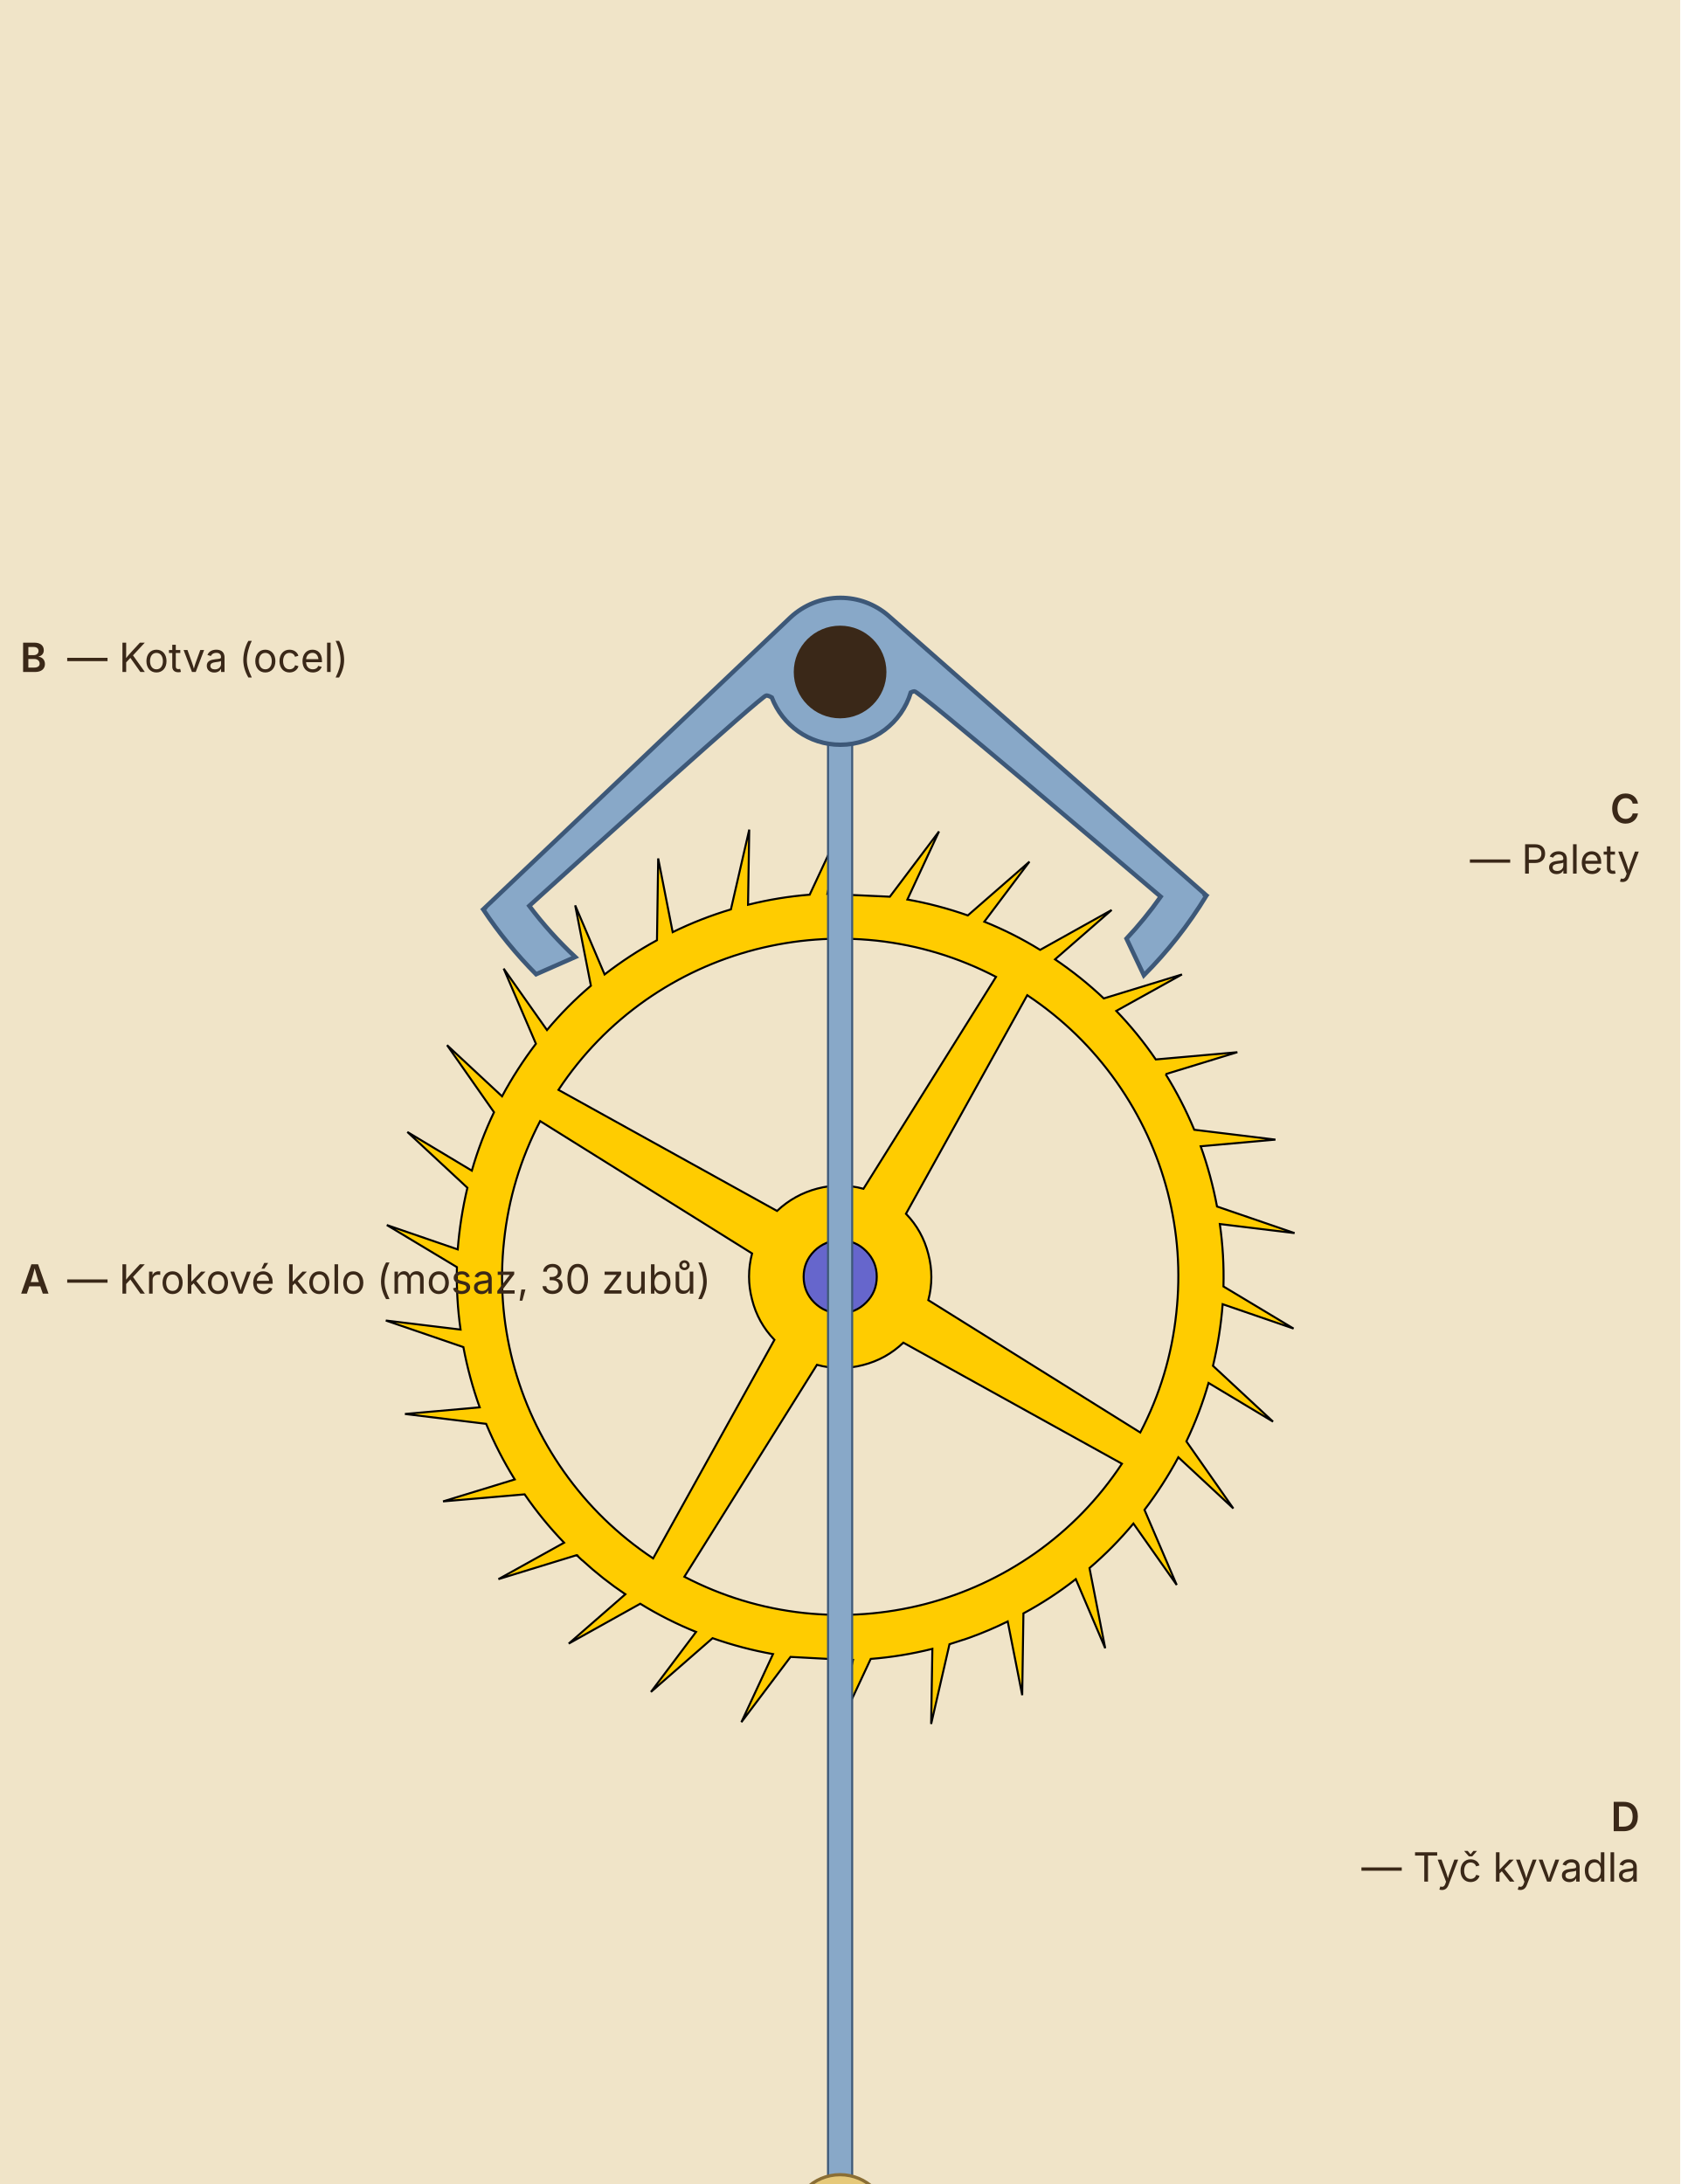
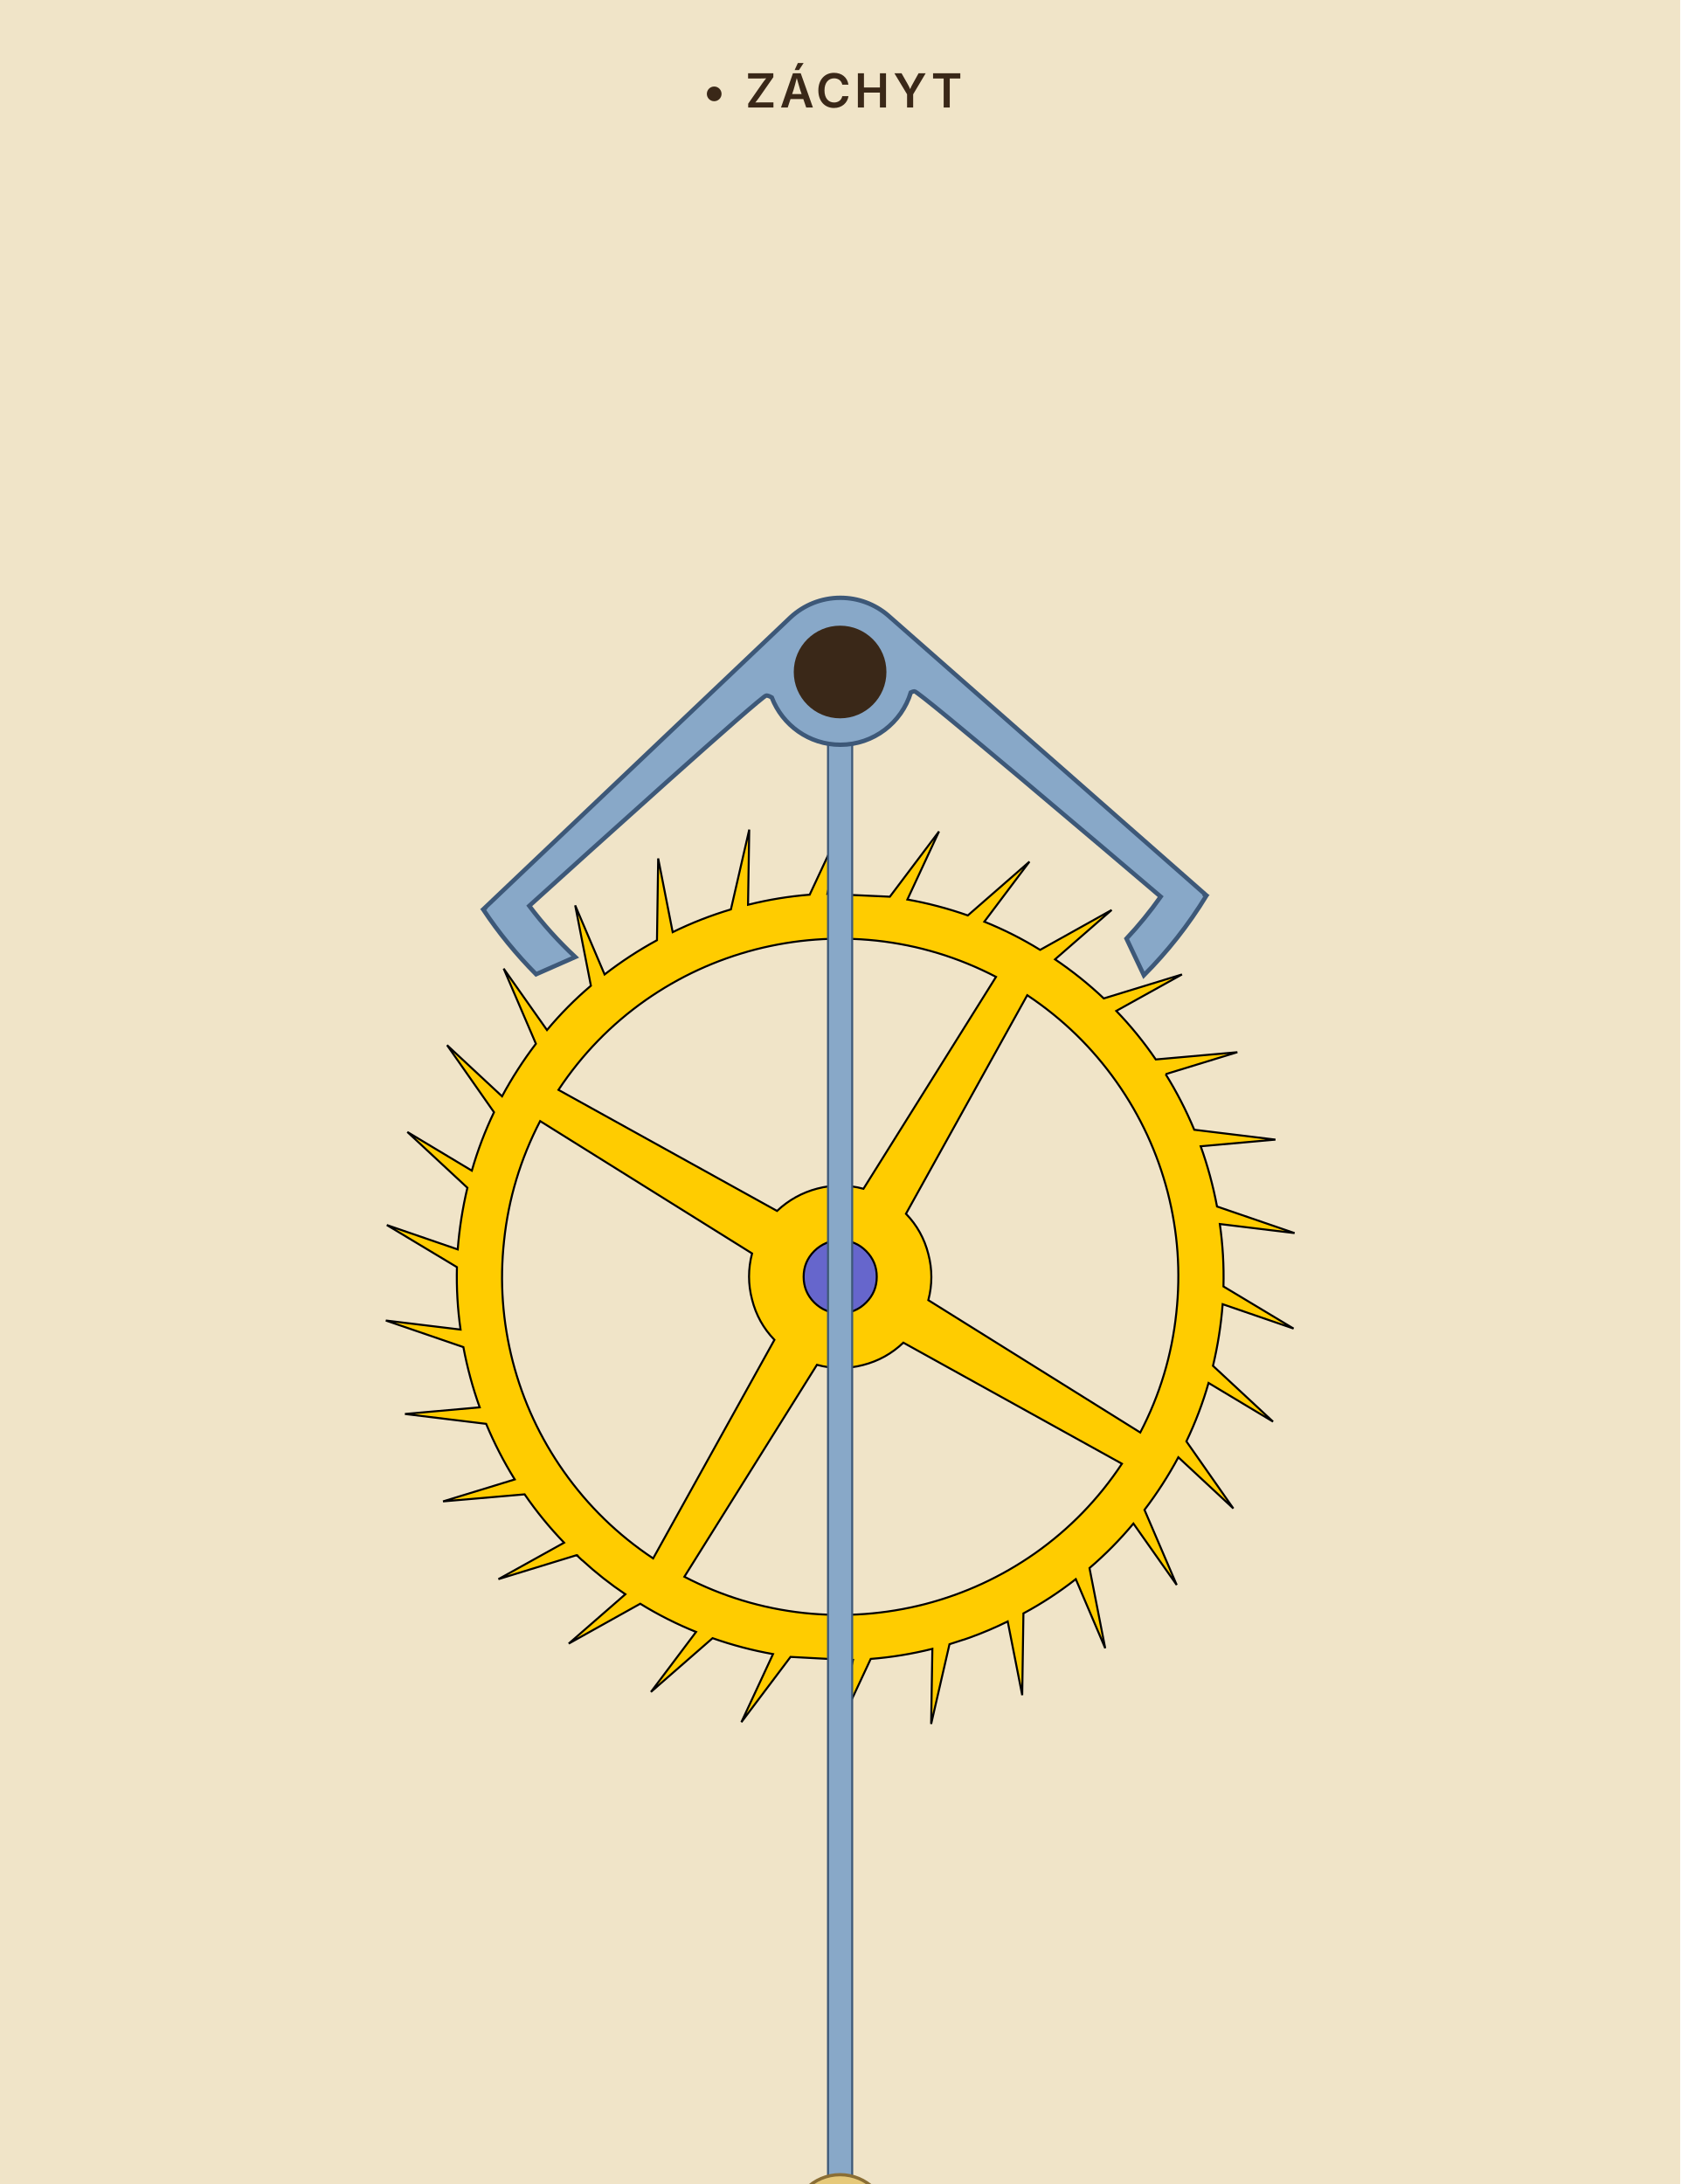
<svg xmlns="http://www.w3.org/2000/svg" viewBox="0 0 500 650" width="500" height="650" preserveAspectRatio="xMidYMid meet" role="img" aria-labelledby="title desc">
  <rect x="0" y="0" width="500" height="650" fill="#F0E4C8" />
  <g>
    <animateTransform attributeName="transform" type="rotate" values="3 250 380; 3 250 380; 15 250 380; 15 250 380; 27 250 380; 27 250 380; 39 250 380; 39 250 380; 51 250 380; 51 250 380; 63 250 380; 63 250 380; 75 250 380; 75 250 380; 87 250 380; 87 250 380; 99 250 380; 99 250 380; 111 250 380; 111 250 380; 123 250 380; 123 250 380; 135 250 380; 135 250 380; 147 250 380; 147 250 380; 159 250 380; 159 250 380; 171 250 380; 171 250 380; 183 250 380; 183 250 380; 195 250 380; 195 250 380; 207 250 380; 207 250 380; 219 250 380; 219 250 380; 231 250 380; 231 250 380; 243 250 380; 243 250 380; 255 250 380; 255 250 380; 267 250 380; 267 250 380; 279 250 380; 279 250 380; 291 250 380; 291 250 380; 303 250 380; 303 250 380; 315 250 380; 315 250 380; 327 250 380; 327 250 380; 339 250 380; 339 250 380; 351 250 380; 351 250 380; 363 250 380; 363 250 380" keyTimes="0; 0.016; 0.018; 0.049; 0.051; 0.083; 0.084; 0.116; 0.117; 0.149; 0.151; 0.182; 0.184; 0.216; 0.217; 0.249; 0.251; 0.282; 0.284; 0.316; 0.318; 0.349; 0.351; 0.383; 0.384; 0.416; 0.417; 0.449; 0.451; 0.482; 0.484; 0.516; 0.517; 0.549; 0.551; 0.583; 0.584; 0.616; 0.618; 0.649; 0.651; 0.682; 0.684; 0.716; 0.718; 0.749; 0.751; 0.782; 0.784; 0.816; 0.818; 0.849; 0.851; 0.882; 0.884; 0.916; 0.917; 0.949; 0.951; 0.983; 0.984; 1" calcMode="linear" dur="60s" begin="0s" repeatCount="indefinite" />
    <g transform="translate(250, 380) scale(1.199)">
      <path d="M80.8 -50.3 Q84.9 -43.7 87.9 -36.5 L108.05 -34.05 89.5 -32.4 Q92.1 -25.15 93.55 -17.45 L112.8 -10.85 94.25 -13.1 Q95.35 -5.4 95.15 2.4 L112.55 12.85 94.95 6.8 Q94.35 14.55 92.55 22.1 L107.45 35.95 91.45 26.35 Q89.3 33.85 85.95 40.85 L97.6 57.5 83.95 44.8 Q80.3 51.6 75.55 57.85 L83.55 76.5 72.8 61.25 Q67.8 67.25 61.9 72.3 L65.8 92.2 58.5 75.05 Q52.3 79.9 45.5 83.55 L45.2 103.85 41.6 85.55 Q37.05 87.8 32.2 89.55 L30.75 90.05 30.55 90.1 27.15 91.2 22.6 111.0 22.9 92.35 Q15.3 94.25 7.6 94.85 L-1.0 113.25 3.2 95.1 3.1 95.1 1.75 95.1 -12.3 94.35 -24.5 110.55 -16.65 93.65 Q-24.25 92.3 -31.65 89.7 L-46.95 103.05 -35.75 88.15 Q-43.05 85.2 -49.6 81.15 L-67.35 91.05 -53.3 78.8 Q-58.95 75.0 -63.95 70.4 L-64.1 70.3 -64.2 70.2 -65.05 69.4 -65.05 69.35 -65.25 69.25 -65.25 69.2 -65.3 69.2 -65.3 69.15 -65.35 69.15 -65.4 69.1 -84.8 75.05 -68.5 66.0 Q-73.9 60.4 -78.3 54.0 L-98.55 55.75 -80.75 50.3 Q-84.85 43.7 -87.85 36.5 L-108.0 34.05 -89.45 32.4 Q-92.05 25.15 -93.5 17.45 L-112.75 10.85 -94.2 13.1 Q-95.3 5.4 -95.1 -2.4 L-112.5 -12.85 -94.9 -6.8 Q-94.3 -14.55 -92.5 -22.1 L-107.4 -35.95 -91.4 -26.35 Q-89.25 -33.85 -85.9 -40.85 L-97.55 -57.5 -83.9 -44.8 Q-80.25 -51.6 -75.5 -57.85 L-83.5 -76.5 -72.75 -61.25 Q-67.75 -67.25 -61.85 -72.25 L-65.75 -92.2 -58.45 -75.05 Q-52.25 -79.85 -45.45 -83.55 L-45.15 -103.85 -41.55 -85.55 Q-34.5 -89.0 -27.1 -91.2 L-22.55 -111.0 -22.85 -92.35 Q-15.25 -94.25 -7.55 -94.85 L1.05 -113.25 -3.15 -95.05 12.35 -94.35 24.55 -110.55 16.7 -93.65 Q24.3 -92.3 31.7 -89.7 L47.0 -103.05 35.8 -88.15 Q43.1 -85.2 49.65 -81.15 L67.4 -91.05 53.35 -78.8 Q59.85 -74.4 65.45 -69.1 L84.85 -75.05 68.55 -66.0 Q73.95 -60.4 78.35 -53.95 L98.6 -55.75 80.8 -50.3 M81.3 -21.0 Q77.45 -35.8 68.65 -48.3 59.6 -61.15 46.45 -69.9 L16.35 -15.65 Q20.45 -11.4 21.9 -5.65 23.4 0.05 21.9 5.8 L74.5 38.65 Q81.8 24.65 83.45 8.95 85.1 -6.2 81.3 -21.0 M-21.0 -81.25 Q-35.8 -77.4 -48.3 -68.65 -61.15 -59.6 -69.9 -46.4 L-15.65 -16.35 Q-11.35 -20.4 -5.65 -21.9 0.1 -23.4 5.8 -21.85 L38.7 -74.45 Q24.65 -81.75 9.0 -83.45 -6.15 -85.05 -21.0 -81.25 M5.7 21.9 Q-0.05 23.4 -5.75 21.85 L-38.65 74.45 Q-24.6 81.75 -8.95 83.45 6.2 85.05 21.05 81.25 35.85 77.4 48.35 68.65 61.2 59.6 69.95 46.4 L15.7 16.35 Q11.4 20.45 5.7 21.9 M-83.4 -8.95 Q-85.05 6.2 -81.25 21.0 -77.4 35.8 -68.6 48.3 -59.55 61.15 -46.4 69.9 L-16.3 15.65 Q-20.4 11.4 -21.85 5.65 -23.35 -0.05 -21.85 -5.8 L-74.45 -38.65 Q-81.75 -24.6 -83.4 -8.95" fill="#ffcc00" stroke="#000" stroke-width="0.5" />
      <path d="M0.05 -9.05 Q3.8 -9.05 6.45 -6.4 9.1 -3.75 9.1 0.0 9.1 3.75 6.45 6.4 3.8 9.05 0.05 9.05 -3.7 9.05 -6.4 6.4 -9.05 3.75 -9.05 0.0 -9.05 -3.75 -6.4 -6.4 -3.7 -9.05 0.05 -9.05" fill="#6666cc" stroke="#000" stroke-width="0.5" />
    </g>
  </g>
  <g>
    <animateTransform attributeName="transform" type="rotate" values="2 250 200; -2 250 200; 2 250 200" keyTimes="0; 0.5; 1" calcMode="spline" keySplines="0.4 0 0.6 1; 0.4 0 0.6 1" dur="4s" repeatCount="indefinite" />
    <g transform="translate(250, 200) scale(1.199)">
      <rect x="-3" y="0" width="6" height="380" fill="#88A8C8" stroke="#3D5878" stroke-width="0.5" />
      <circle cx="0" cy="385" r="12" fill="#E6C97A" stroke="#8A6E35" stroke-width="0.8" />
      <circle cx="0" cy="385" r="4" fill="#8A6E35" />
      <g transform="scale(0.438) translate(-242, -42.7)">
        <path d="m 242.17,0.65 c -10.892,0 -20.798,4.186 -28.219,11.031 L 39.982,177.025 l 0.094,0.062 -0.281,0.219 c 8.776,13.22 18.825,25.485 29.938,36.688 L 91.92,204.213 C 82.416,195.352 73.686,185.667 65.857,175.244 96.521,147.473 197.666,56.025 200.17,56.025 c 0.956,0 2.06,0.494 3.125,1.125 5.989,15.65 21.119,26.781 38.875,26.781 18.825,0 34.753,-12.51 39.906,-29.656 0.709,-0.355 1.421,-0.602 2.062,-0.625 2.565,-0.092 111.437,92.461 139.531,116.375 -5.985,8.478 -12.464,16.403 -19.375,23.781 l 9.844,20.781 c 13.275,-13.323 25.214,-28.391 35.438,-45.156 l -0.312,-0.188 0.125,-0.094 L 268.857,10.338 C 261.63,4.295 252.327,0.65 242.17,0.65 z" fill="#88A8C8" stroke="#3D5878" stroke-width="1.3" vector-effect="non-scaling-stroke" />
      </g>
      <circle cx="0" cy="0" r="11.5" fill="#3A2818" stroke="none" />
    </g>
  </g>
  <style>
-     .lab { font: 400 12px 'Inter', sans-serif; fill: #3A2818; }
-     .labn { font: 600 12px 'Inter', sans-serif; fill: #3A2818; }
-     .att { font: 400 10px 'Inter', sans-serif; fill: #3A2818; opacity: 0.7; }
+     .krok-faze { font: 600 14px 'Inter', sans-serif; letter-spacing: 0.08em; }
  </style>
-   <text x="6" y="385" class="labn">A</text>
-   <text x="20" y="385" class="lab">— Krokové kolo (mosaz, 30 zubů)</text>
-   <text x="6" y="200" class="labn">B</text>
-   <text x="20" y="200" class="lab">— Kotva (ocel)</text>
-   <text x="488" y="245" class="labn" text-anchor="end">C</text>
-   <text x="488" y="260" class="lab" text-anchor="end">— Palety</text>
-   <text x="488" y="545" class="labn" text-anchor="end">D</text>
-   <text x="488" y="560" class="lab" text-anchor="end">— Tyč kyvadla</text>
+   <g text-anchor="middle">
+     <text x="250" y="32" class="krok-faze" fill="#3A2818" opacity="1">• ZÁCHYT
+       <animate attributeName="opacity" values="1; 0; 1; 0; 1; 0; 1; 0; 1; 0; 1; 0; 1; 0; 1; 0; 1; 0; 1; 0; 1; 0; 1; 0; 1; 0; 1; 0; 1; 0; 1; 0; 1; 0; 1; 0; 1; 0; 1; 0; 1; 0; 1; 0; 1; 0; 1; 0; 1; 0; 1; 0; 1; 0; 1; 0; 1; 0; 1; 0; 1; 0" keyTimes="0; 0.016; 0.018; 0.049; 0.051; 0.083; 0.084; 0.116; 0.117; 0.149; 0.151; 0.182; 0.184; 0.216; 0.217; 0.249; 0.251; 0.282; 0.284; 0.316; 0.318; 0.349; 0.351; 0.383; 0.384; 0.416; 0.417; 0.449; 0.451; 0.482; 0.484; 0.516; 0.517; 0.549; 0.551; 0.583; 0.584; 0.616; 0.618; 0.649; 0.651; 0.682; 0.684; 0.716; 0.718; 0.749; 0.751; 0.782; 0.784; 0.816; 0.818; 0.849; 0.851; 0.882; 0.884; 0.916; 0.917; 0.949; 0.951; 0.983; 0.984; 1" calcMode="discrete" dur="60s" repeatCount="indefinite" />
+     </text>
+     <text x="250" y="32" class="krok-faze" fill="#B85068" opacity="0">• ZDVIH
+       <animate attributeName="opacity" values="0; 1; 0; 1; 0; 1; 0; 1; 0; 1; 0; 1; 0; 1; 0; 1; 0; 1; 0; 1; 0; 1; 0; 1; 0; 1; 0; 1; 0; 1; 0; 1; 0; 1; 0; 1; 0; 1; 0; 1; 0; 1; 0; 1; 0; 1; 0; 1; 0; 1; 0; 1; 0; 1; 0; 1; 0; 1; 0; 1; 0; 1" keyTimes="0; 0.016; 0.018; 0.049; 0.051; 0.083; 0.084; 0.116; 0.117; 0.149; 0.151; 0.182; 0.184; 0.216; 0.217; 0.249; 0.251; 0.282; 0.284; 0.316; 0.318; 0.349; 0.351; 0.383; 0.384; 0.416; 0.417; 0.449; 0.451; 0.482; 0.484; 0.516; 0.517; 0.549; 0.551; 0.583; 0.584; 0.616; 0.618; 0.649; 0.651; 0.682; 0.684; 0.716; 0.718; 0.749; 0.751; 0.782; 0.784; 0.816; 0.818; 0.849; 0.851; 0.882; 0.884; 0.916; 0.917; 0.949; 0.951; 0.983; 0.984; 1" calcMode="discrete" dur="60s" repeatCount="indefinite" />
+     </text>
+   </g>
</svg>
